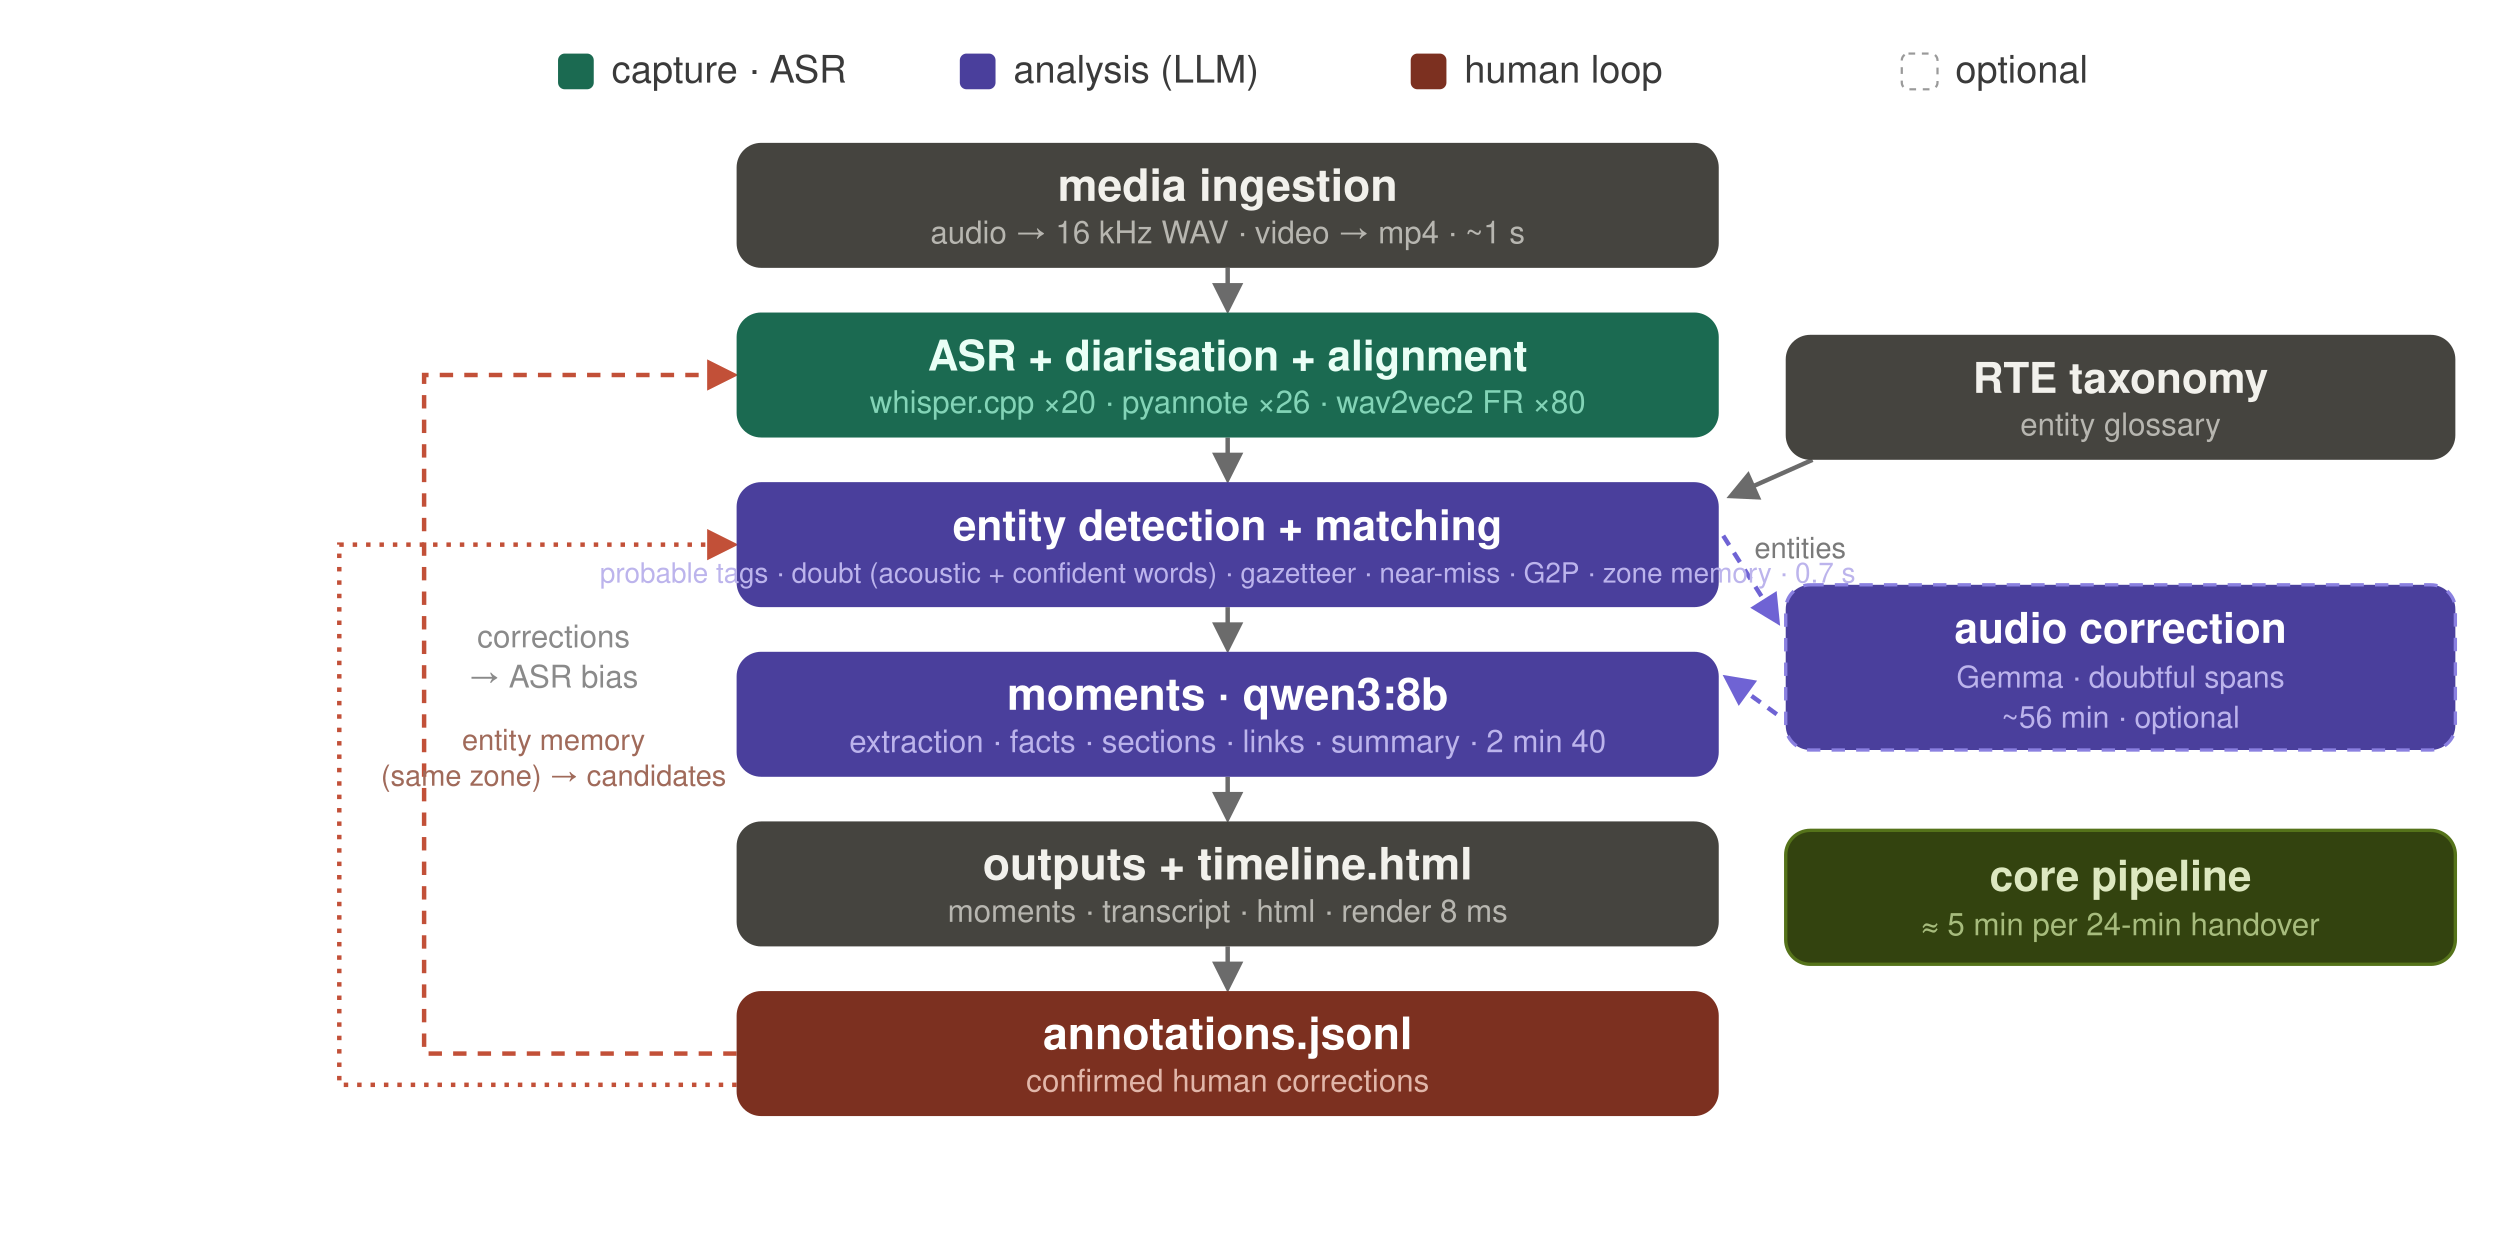
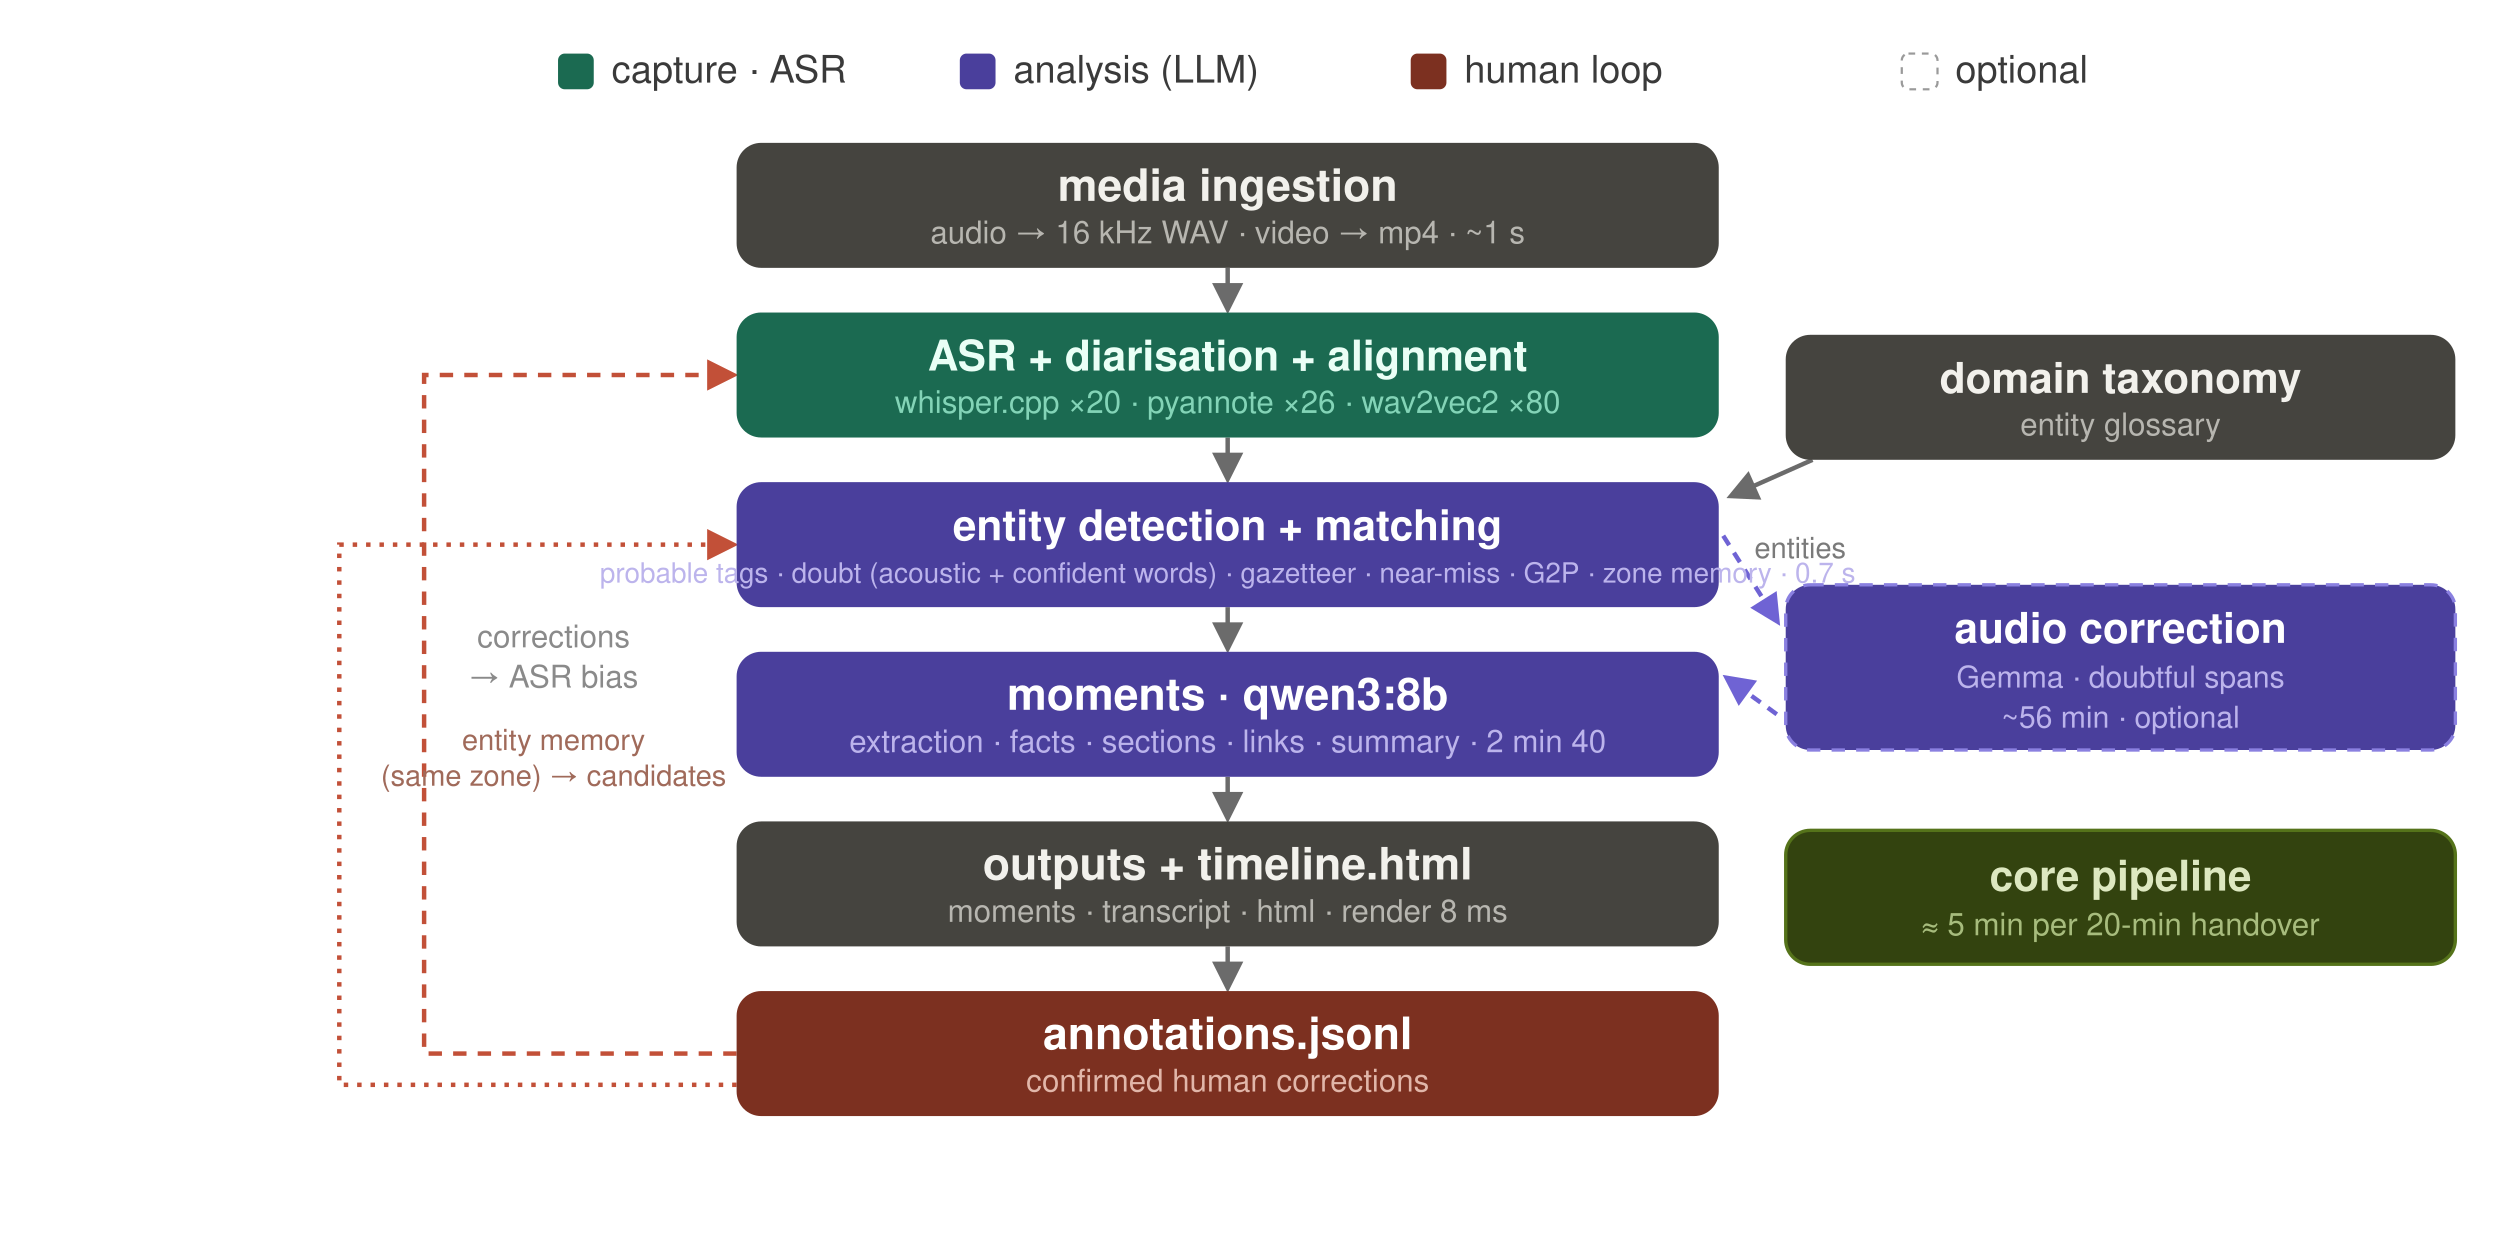
<svg xmlns="http://www.w3.org/2000/svg" viewBox="0 0 1120 560" font-family="-apple-system, BlinkMacSystemFont, 'Segoe UI', Helvetica, Arial, sans-serif" role="img" aria-labelledby="ttl desc">
  <rect x="0" y="0" width="1120" height="560" fill="#ffffff" />
  <defs>
    <marker id="ag" viewBox="0 0 10 10" refX="8" refY="5" markerWidth="7" markerHeight="7" orient="auto-start-reverse">
      <path d="M0,0 L10,5 L0,10 z" fill="#6b6b6b" />
    </marker>
    <marker id="ap" viewBox="0 0 10 10" refX="8" refY="5" markerWidth="7" markerHeight="7" orient="auto-start-reverse">
      <path d="M0,0 L10,5 L0,10 z" fill="#6f63d4" />
    </marker>
    <marker id="ar" viewBox="0 0 10 10" refX="8" refY="5" markerWidth="7" markerHeight="7" orient="auto-start-reverse">
      <path d="M0,0 L10,5 L0,10 z" fill="#c25038" />
    </marker>
  </defs>
  <g font-size="17" fill="#3a3a3a">
    <rect x="250" y="24" width="16" height="16" rx="3" fill="#1b6a51" />
    <text x="274" y="37">capture · ASR</text>
    <rect x="430" y="24" width="16" height="16" rx="3" fill="#4a3f9c" />
    <text x="454" y="37">analysis (LLM)</text>
    <rect x="632" y="24" width="16" height="16" rx="3" fill="#7c3020" />
    <text x="656" y="37">human loop</text>
    <rect x="852" y="24" width="16" height="16" rx="3" fill="none" stroke="#9a9a9a" stroke-dasharray="3 3" />
    <text x="876" y="37">optional</text>
  </g>
  <g fill="none" stroke="#6b6b6b" stroke-width="2" marker-end="url(#ag)">
    <path d="M550,120 L550,138" />
    <path d="M550,196 L550,214" />
    <path d="M550,272 L550,290" />
    <path d="M550,348 L550,366" />
    <path d="M550,424 L550,442" />
  </g>
  <path d="M812,206 L776,222" fill="none" stroke="#6b6b6b" stroke-width="2" marker-end="url(#ag)" />
  <text x="786" y="250" font-size="13" fill="#7a7a7a">entities</text>
  <g fill="none" stroke="#6f63d4" stroke-width="2" stroke-dasharray="5 4">
    <path d="M772,240 L796,278" marker-end="url(#ap)" />
    <path d="M796,320 L774,304" marker-end="url(#ap)" />
  </g>
  <path d="M330,472 L190,472 L190,168 L328,168" fill="none" stroke="#c25038" stroke-width="2" stroke-dasharray="6 5" marker-end="url(#ar)" />
  <path d="M330,486 L152,486 L152,244 L328,244" fill="none" stroke="#c25038" stroke-width="2" stroke-dasharray="2 4" marker-end="url(#ar)" />
  <text x="248" y="290" font-size="14" fill="#8a8a8a" text-anchor="middle">corrections</text>
  <text x="248" y="308" font-size="14" fill="#8a8a8a" text-anchor="middle">→ ASR bias</text>
  <text x="248" y="336" font-size="13" fill="#a06a5a" text-anchor="middle">entity memory</text>
  <text x="248" y="352" font-size="13" fill="#a06a5a" text-anchor="middle">(same zone) → candidates</text>
  <rect x="330" y="64" width="440" height="56" rx="11" fill="#45443f" />
  <text x="550" y="90" text-anchor="middle" font-size="20" font-weight="700" fill="#f2f1ec">media ingestion</text>
  <text x="550" y="109" text-anchor="middle" font-size="14" fill="#b7b6b0">audio → 16 kHz WAV · video → mp4 · ~1 s</text>
  <rect x="330" y="140" width="440" height="56" rx="11" fill="#1b6a51" />
  <text x="550" y="166" text-anchor="middle" font-size="19" font-weight="700" fill="#eafff6">ASR + diarisation + alignment</text>
-   <text x="550" y="185" text-anchor="middle" font-size="14" fill="#83d4b7">whisper.cpp ×20 · pyannote ×26 · wav2vec2 FR ×80</text>
+   <text x="550" y="185" text-anchor="middle" font-size="14" fill="#83d4b7">whisper.cpp ×20 · pyannote ×26 · wav2vec2 ×80</text>
  <rect x="330" y="216" width="440" height="56" rx="11" fill="#4a3f9c" />
  <text x="550" y="242" text-anchor="middle" font-size="19" font-weight="700" fill="#ffffff">entity detection + matching</text>
  <text x="550" y="261" text-anchor="middle" font-size="12.5" fill="#bcb4ec">probable tags · doubt (acoustic + confident words) · gazetteer · near-miss · G2P · zone memory · 0.7 s</text>
  <rect x="330" y="292" width="440" height="56" rx="11" fill="#4a3f9c" />
  <text x="550" y="318" text-anchor="middle" font-size="20" font-weight="700" fill="#ffffff">moments · qwen3:8b</text>
  <text x="550" y="337" text-anchor="middle" font-size="14" fill="#bcb4ec">extraction · facts · sections · links · summary · 2 min 40</text>
  <rect x="330" y="368" width="440" height="56" rx="11" fill="#45443f" />
  <text x="550" y="394" text-anchor="middle" font-size="20" font-weight="700" fill="#f2f1ec">outputs + timeline.html</text>
  <text x="550" y="413" text-anchor="middle" font-size="14" fill="#b7b6b0">moments · transcript · html · render 8 ms</text>
  <rect x="330" y="444" width="440" height="56" rx="11" fill="#7c3020" />
  <text x="550" y="470" text-anchor="middle" font-size="20" font-weight="700" fill="#ffffff">annotations.jsonl</text>
  <text x="550" y="489" text-anchor="middle" font-size="14" fill="#e1b6a9">confirmed human corrections</text>
  <rect x="800" y="150" width="300" height="56" rx="11" fill="#45443f" />
-   <text x="950" y="176" text-anchor="middle" font-size="19" font-weight="700" fill="#f2f1ec">RTE taxonomy</text>
+   <text x="950" y="176" text-anchor="middle" font-size="19" font-weight="700" fill="#f2f1ec">domain taxonomy</text>
  <text x="950" y="195" text-anchor="middle" font-size="14" fill="#b7b6b0">entity glossary</text>
  <rect x="800" y="262" width="300" height="74" rx="11" fill="#4a3f9c" stroke="#8a80e0" stroke-width="1.5" stroke-dasharray="6 5" />
  <text x="950" y="288" text-anchor="middle" font-size="19" font-weight="700" fill="#ffffff">audio correction</text>
  <text x="950" y="308" text-anchor="middle" font-size="13.5" fill="#bcb4ec">Gemma · doubtful spans</text>
  <text x="950" y="326" text-anchor="middle" font-size="13.5" fill="#bcb4ec">~56 min · optional</text>
  <rect x="800" y="372" width="300" height="60" rx="11" fill="#33430f" stroke="#55731a" stroke-width="1.5" />
  <text x="950" y="399" text-anchor="middle" font-size="19" font-weight="700" fill="#dde8c0">core pipeline</text>
-   <text x="950" y="419" text-anchor="middle" font-size="14" fill="#a7bc7d">≈ 5 min per 24-min handover</text>
+   <text x="950" y="419" text-anchor="middle" font-size="14" fill="#a7bc7d">≈ 5 min per 20-min handover</text>
</svg>
